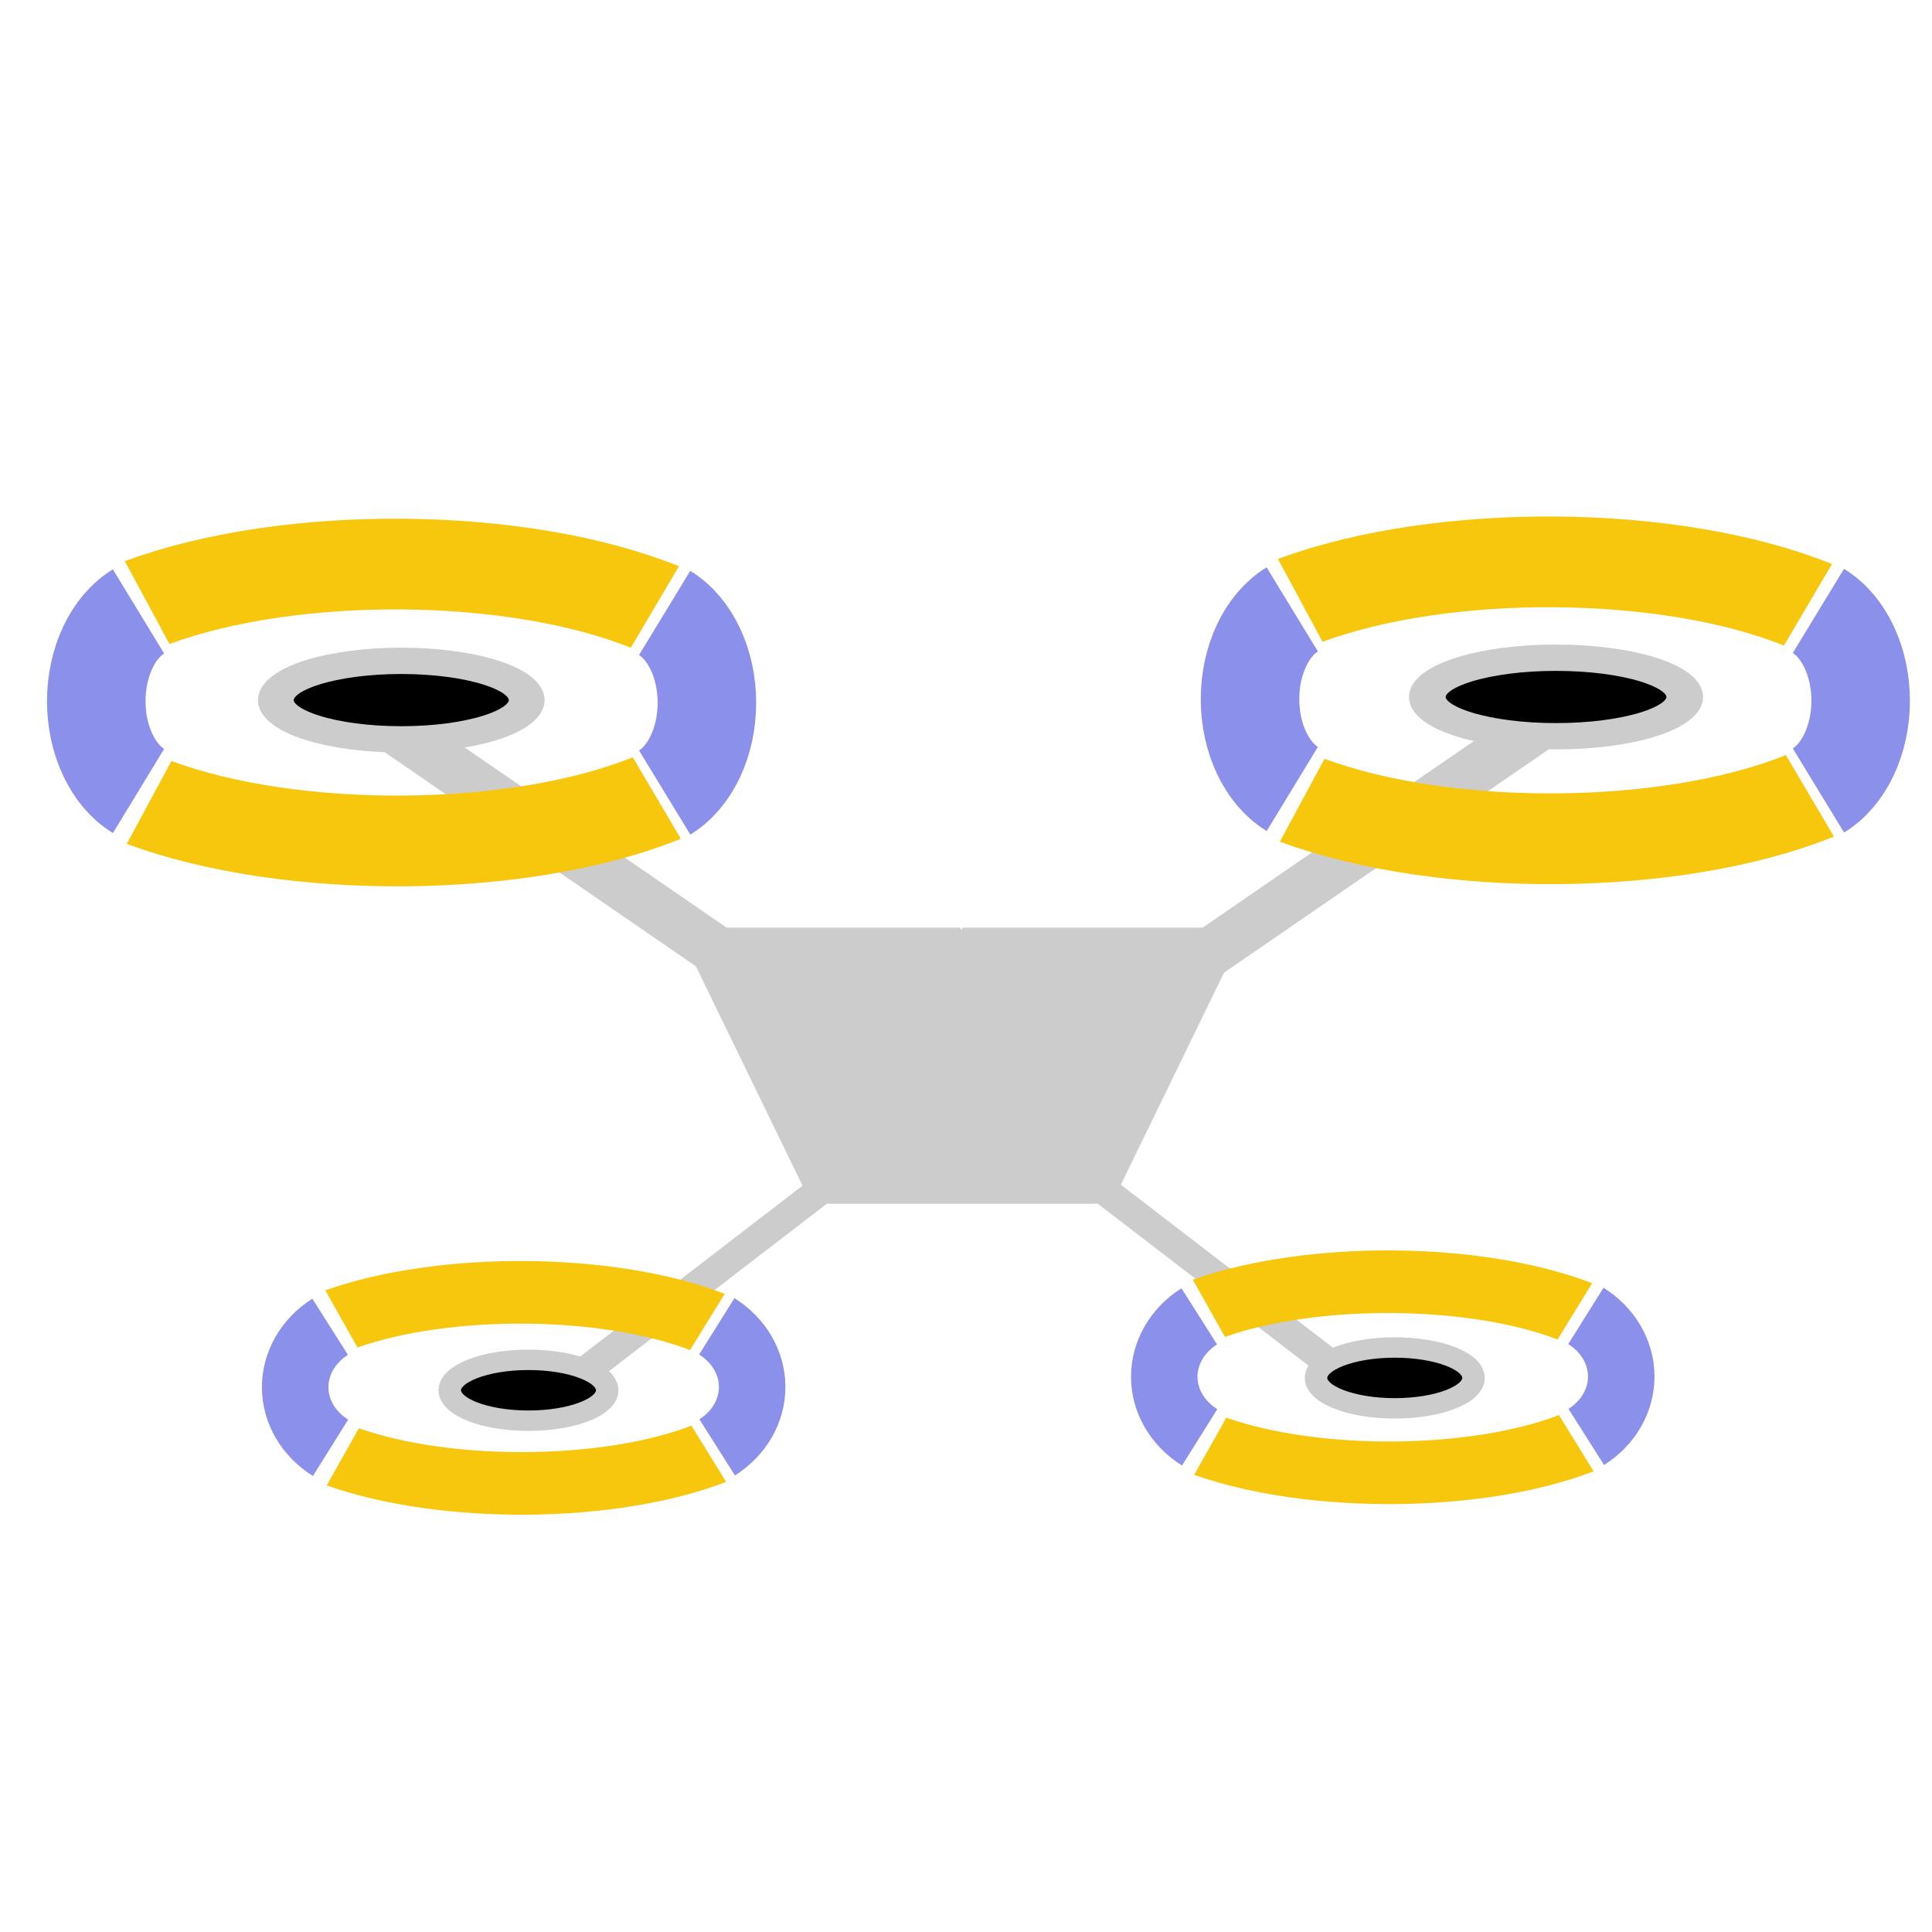
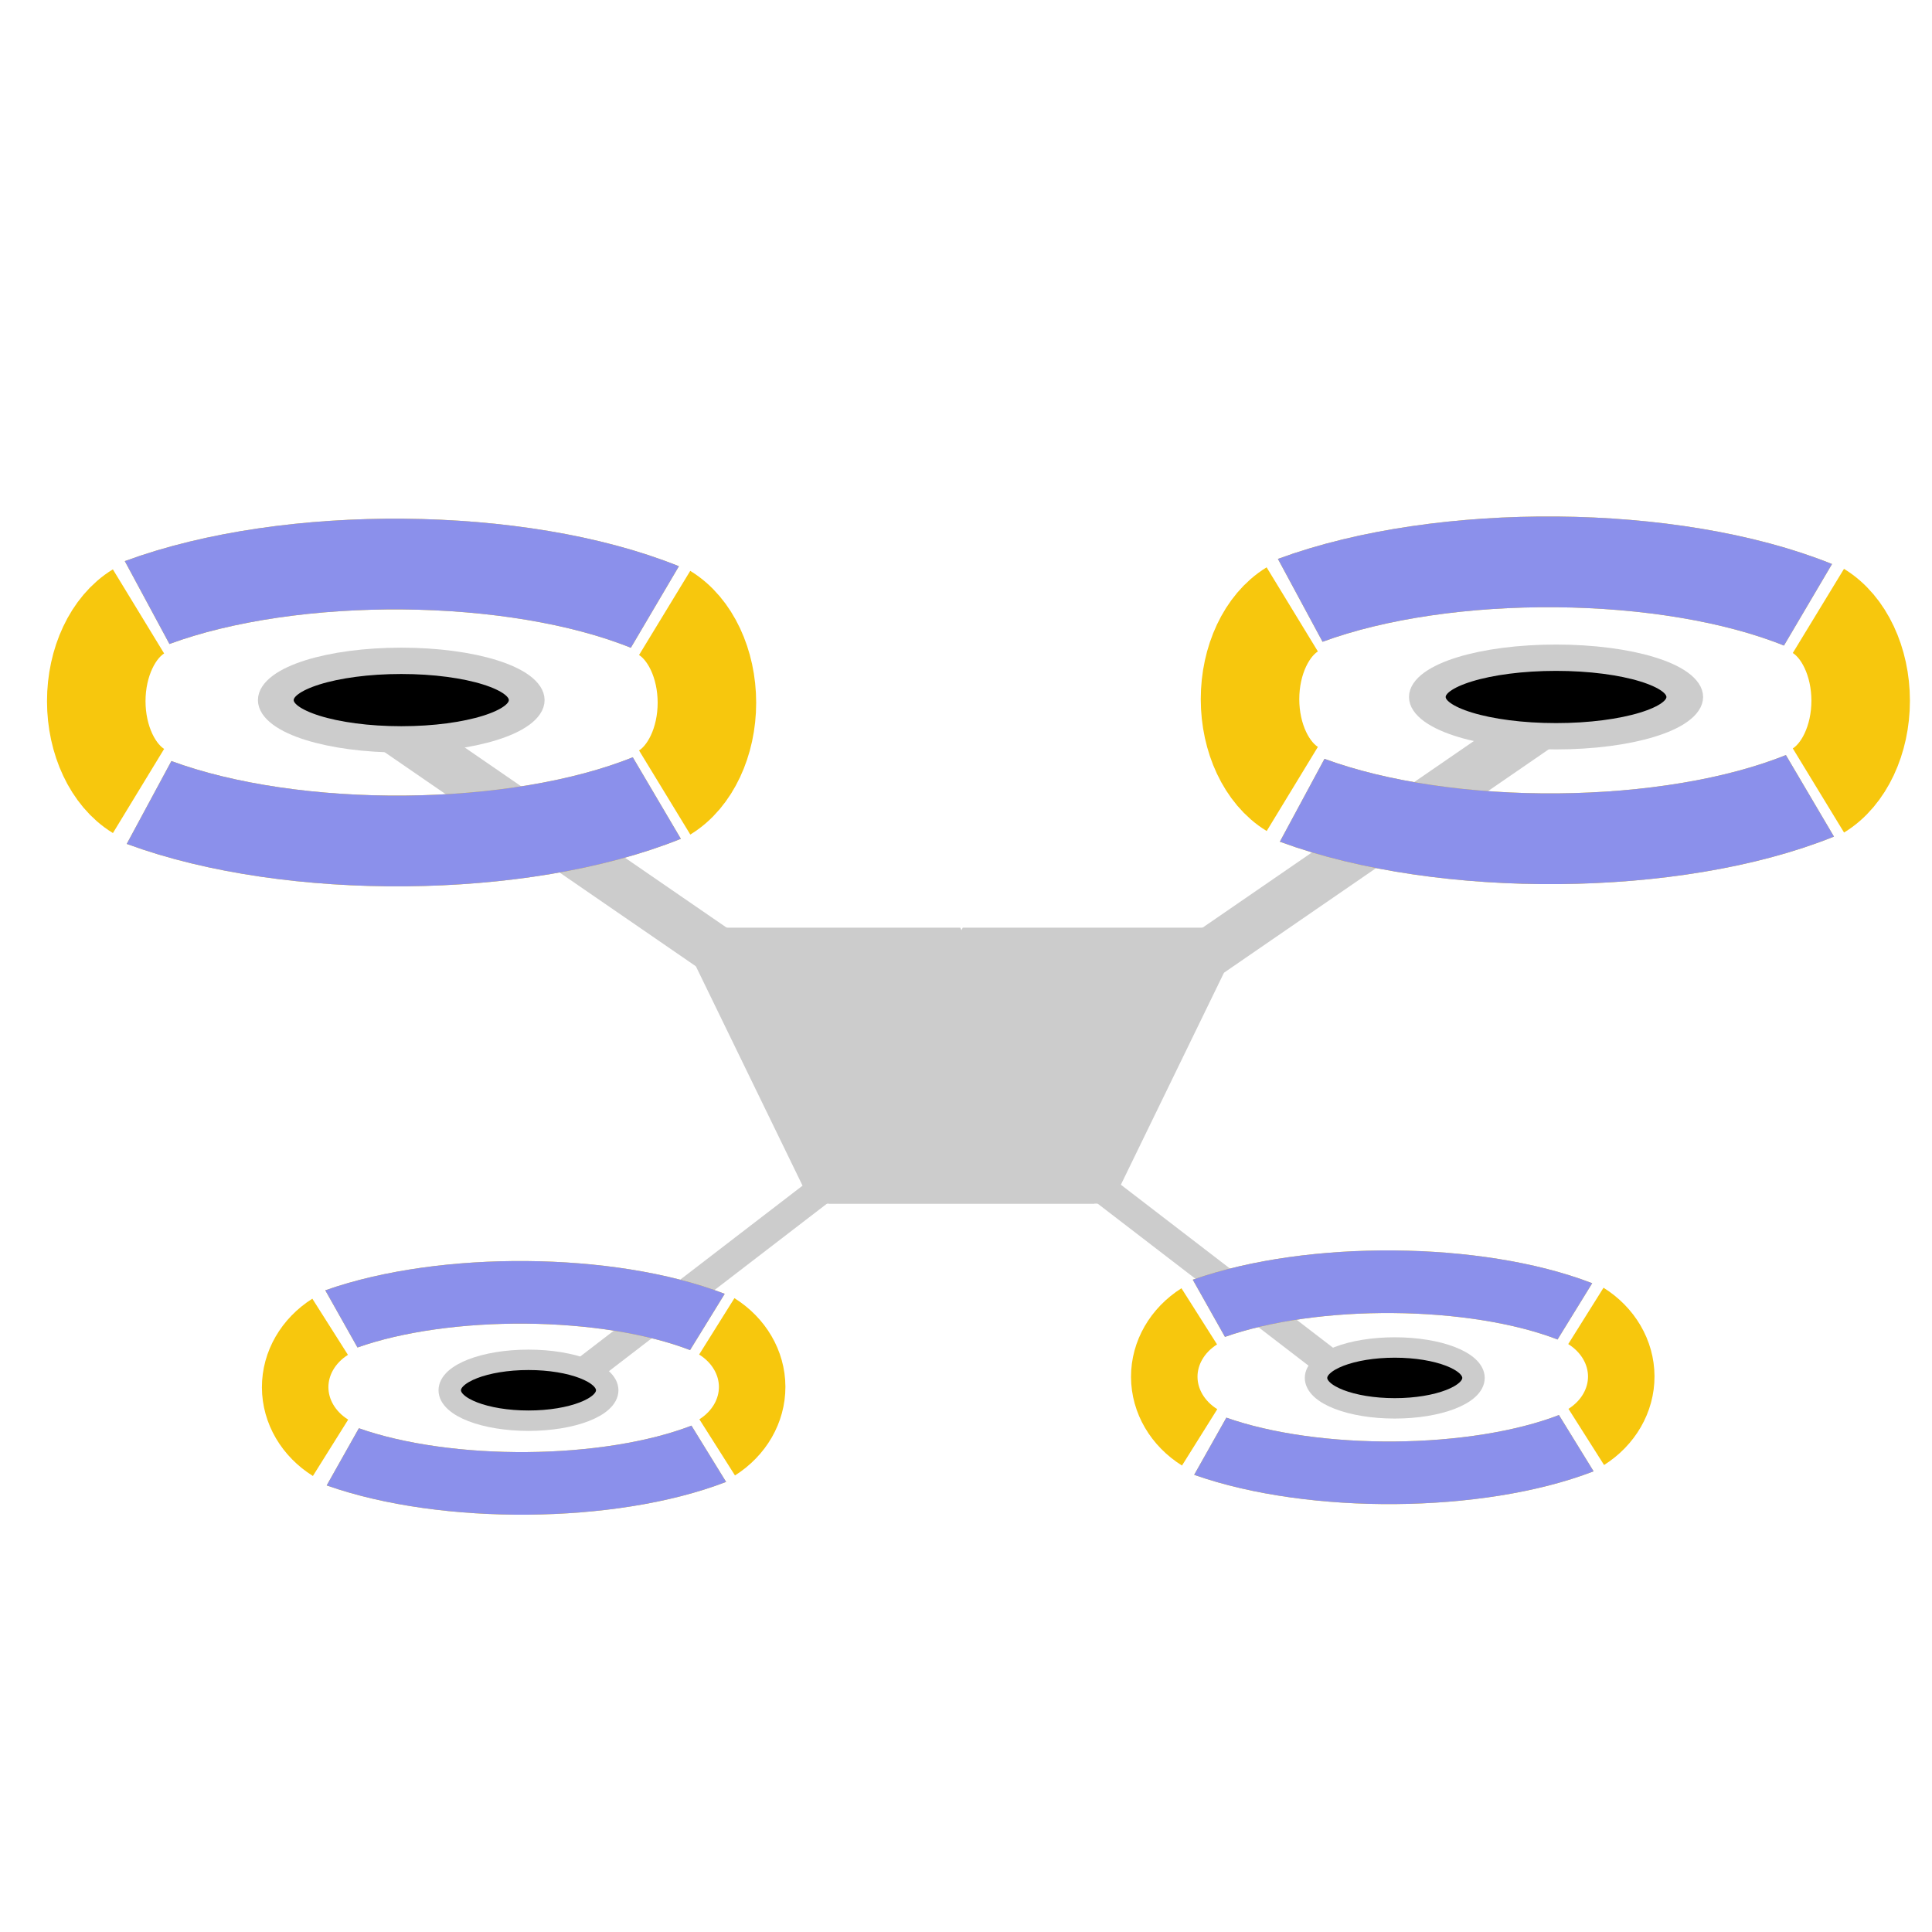
<svg xmlns="http://www.w3.org/2000/svg" width="500" height="500" id="svg2" version="1.1">
  <defs id="defs4" />
  <g id="layer1" transform="translate(0,-552.3622)">
    <g id="g3794" transform="matrix(0.6572875,0,0,0.6747096,118.9492,266.6526)" style="display:inline;fill:#cccccc;stroke:#cccccc;stroke-opacity:1">
      <rect ry="0" transform="matrix(1,0,0.4465994,0.894734,0,0)" y="878.302" x="-296.002" height="103.616" width="96.815" id="rect2985" style="display:inline;fill:#cccccc;fill-opacity:1;stroke:#cccccc;stroke-width:14.678;stroke-miterlimit:4;stroke-dasharray:none;stroke-opacity:1" />
      <rect ry="0" transform="matrix(-1,0,-0.4465994,0.894734,0,0)" y="878.302" x="-691.213" height="103.616" width="96.815" id="rect2985-1" style="display:inline;fill:#cccccc;fill-opacity:1;stroke:#cccccc;stroke-width:14.678;stroke-miterlimit:4;stroke-dasharray:none;stroke-opacity:1" />
    </g>
    <path style="fill:none;stroke:#cccccc;stroke-width:12.749;stroke-linecap:butt;stroke-linejoin:miter;stroke-miterlimit:4;stroke-opacity:1;stroke-dasharray:none" d="m 311.367,800.08 86.29,-59.36" id="path3798-2" />
    <path style="fill:none;stroke:#cccccc;stroke-width:7.542;stroke-linecap:butt;stroke-linejoin:miter;stroke-miterlimit:4;stroke-opacity:1;stroke-dasharray:none" d="M 215.822,857.722 149.654,908.567" id="path3798-7" />
    <path style="fill:none;stroke:#cccccc;stroke-width:7.542;stroke-linecap:butt;stroke-linejoin:miter;stroke-miterlimit:4;stroke-opacity:1;stroke-dasharray:none" d="m 285.945,860.544 66.168,50.845" id="path3798-7-8" />
    <path style="fill:none;stroke:#cccccc;stroke-width:12.749;stroke-linecap:butt;stroke-linejoin:miter;stroke-miterlimit:4;stroke-opacity:1;stroke-dasharray:none" d="M 184.755,797.905 98.464,738.545" id="path3798-2-1" />
    <path style="fill:#000000;fill-opacity:1;stroke:#cccccc;stroke-width:10;stroke-miterlimit:4;stroke-opacity:1;stroke-dasharray:none" id="path3872" d="m 116.129,169.758 c 0,8.24 -15.706,14.919 -35.081,14.919 -19.375,0 -35.081,-6.68 -35.081,-14.919 0,-8.24 15.706,-14.919 35.081,-14.919 19.375,0 35.081,6.68 35.081,14.919 z" transform="matrix(0.9254432,0,0,0.6812452,28.84059,617.9009)" />
    <path style="fill:#000000;fill-opacity:1;stroke:#cccccc;stroke-width:10;stroke-miterlimit:4;stroke-opacity:1;stroke-dasharray:none" id="path3872-7" d="m 116.129,169.758 c 0,8.24 -15.706,14.919 -35.081,14.919 -19.375,0 -35.081,-6.68 -35.081,-14.919 0,-8.24 15.706,-14.919 35.081,-14.919 19.375,0 35.081,6.68 35.081,14.919 z" transform="matrix(0.9495609,0,0,0.6812452,325.7435,617.0944)" />
    <path style="fill:#000000;fill-opacity:1;stroke:#cccccc;stroke-width:10;stroke-miterlimit:4;stroke-opacity:1;stroke-dasharray:none" id="path3872-7-1" d="m 116.129,169.758 c 0,8.24 -15.706,14.919 -35.081,14.919 -19.375,0 -35.081,-6.68 -35.081,-14.919 0,-8.24 15.706,-14.919 35.081,-14.919 19.375,0 35.081,6.68 35.081,14.919 z" transform="matrix(0.580844,0,0,0.5279305,313.8878,819.3466)" />
    <path style="fill:#000000;fill-opacity:1;stroke:#cccccc;stroke-width:10;stroke-miterlimit:4;stroke-opacity:1;stroke-dasharray:none" id="path3872-7-1-5" d="m 116.129,169.758 c 0,8.24 -15.706,14.919 -35.081,14.919 -19.375,0 -35.081,-6.68 -35.081,-14.919 0,-8.24 15.706,-14.919 35.081,-14.919 19.375,0 35.081,6.68 35.081,14.919 z" transform="matrix(0.580844,0,0,0.5279305,89.69421,822.5402)" />
  </g>
  <g id="layer3" style="display:inline">
    <g id="g3074" transform="translate(192.1217,-435.1843)" style="display:inline">
      <path transform="matrix(0.9274643,0,0,0.7674836,-205.264,498.8283)" d="M 197.448,186.174 A 100.658,47.368 0 0 1 55.765,187.673" id="path3928-3" style="fill:#000000;fill-opacity:0;stroke:#f7c70d;stroke-width:30.597;stroke-miterlimit:4;stroke-dasharray:none;stroke-opacity:1" />
      <path transform="matrix(0.9274643,0,0,-0.7674836,-205.7667,735.1617)" d="M 197.448,186.174 A 100.658,47.368 0 0 1 55.765,187.673" id="path3928-3-2" style="fill:#000000;fill-opacity:0;stroke:#f7c70d;stroke-width:30.597;stroke-miterlimit:4;stroke-dasharray:none;stroke-opacity:1" />
    </g>
    <g id="g3074-4" transform="translate(490.5462,-435.7552)" style="display:inline">
      <path transform="matrix(0.9274643,0,0,0.7674836,-205.264,498.8283)" d="M 197.448,186.174 A 100.658,47.368 0 0 1 55.765,187.673" id="path3928-3-25" style="display:inline;fill:#000000;fill-opacity:0;stroke:#f7c70d;stroke-width:30.597;stroke-miterlimit:4;stroke-dasharray:none;stroke-opacity:1" />
      <path transform="matrix(0.9274643,0,0,-0.7674836,-205.7667,735.1617)" d="M 197.448,186.174 A 100.658,47.368 0 0 1 55.765,187.673" id="path3928-3-2-9" style="display:inline;fill:#000000;fill-opacity:0;stroke:#f7c70d;stroke-width:30.597;stroke-miterlimit:4;stroke-dasharray:none;stroke-opacity:1" />
    </g>
    <g id="g3074-0" transform="matrix(0.7208236,0,0,0.6899919,199.39,-66.54331)">
      <path transform="matrix(0.9274643,0,0,0.7674836,-205.264,498.8283)" d="M 197.448,186.174 A 100.658,47.368 0 0 1 55.765,187.673" id="path3928-3-3" style="fill:#000000;fill-opacity:0;stroke:#f7c70d;stroke-width:30.597;stroke-miterlimit:4;stroke-dasharray:none;stroke-opacity:1" />
      <path transform="matrix(0.9274643,0,0,-0.7674836,-205.7667,735.1617)" d="M 197.448,186.174 A 100.658,47.368 0 0 1 55.765,187.673" id="path3928-3-2-0" style="fill:#000000;fill-opacity:0;stroke:#f7c70d;stroke-width:30.597;stroke-miterlimit:4;stroke-dasharray:none;stroke-opacity:1" />
    </g>
    <g id="g3074-0-9" transform="matrix(0.7208236,0,0,0.6899919,423.895,-69.28588)" style="display:inline">
      <path transform="matrix(0.9274643,0,0,0.7674836,-205.264,498.8283)" d="M 197.448,186.174 A 100.658,47.368 0 0 1 55.765,187.673" id="path3928-3-3-4" style="fill:#000000;fill-opacity:0;stroke:#f7c70d;stroke-width:30.597;stroke-miterlimit:4;stroke-dasharray:none;stroke-opacity:1" />
      <path transform="matrix(0.9274643,0,0,-0.7674836,-205.7667,735.1617)" d="M 197.448,186.174 A 100.658,47.368 0 0 1 55.765,187.673" id="path3928-3-2-0-5" style="fill:#000000;fill-opacity:0;stroke:#f7c70d;stroke-width:30.597;stroke-miterlimit:4;stroke-dasharray:none;stroke-opacity:1" />
    </g>
  </g>
-   <g id="g13315" style="display:none">
+   <g id="g13315" style="display:inline">
    <g id="g13295" transform="translate(192.1217,-435.1843)" style="display:inline">
      <path transform="matrix(0.9274643,0,0,0.7674836,-205.264,498.8283)" d="M 197.448,186.174 A 100.658,47.368 0 0 1 55.765,187.673" id="path13291" style="fill:#000000;fill-opacity:0;stroke:#8b90eb;stroke-width:30.597;stroke-miterlimit:4;stroke-dasharray:none;stroke-opacity:1" />
      <path transform="matrix(0.9274643,0,0,-0.7674836,-205.7667,735.1617)" d="M 197.448,186.174 A 100.658,47.368 0 0 1 55.765,187.673" id="path13293" style="fill:#000000;fill-opacity:0;stroke:#8b90eb;stroke-width:30.597;stroke-miterlimit:4;stroke-dasharray:none;stroke-opacity:1" />
    </g>
    <g id="g13301" transform="translate(490.5462,-435.7552)" style="display:inline">
      <path transform="matrix(0.9274643,0,0,0.7674836,-205.264,498.8283)" d="M 197.448,186.174 A 100.658,47.368 0 0 1 55.765,187.673" id="path13297" style="display:inline;fill:#000000;fill-opacity:0;stroke:#8b90eb;stroke-width:30.597;stroke-miterlimit:4;stroke-dasharray:none;stroke-opacity:1" />
      <path transform="matrix(0.9274643,0,0,-0.7674836,-205.7667,735.1617)" d="M 197.448,186.174 A 100.658,47.368 0 0 1 55.765,187.673" id="path13299" style="display:inline;fill:#000000;fill-opacity:0;stroke:#8b90eb;stroke-width:30.597;stroke-miterlimit:4;stroke-dasharray:none;stroke-opacity:1" />
    </g>
    <g id="g13307" transform="matrix(0.7208236,0,0,0.6899919,199.39,-66.54331)">
      <path transform="matrix(0.9274643,0,0,0.7674836,-205.264,498.8283)" d="M 197.448,186.174 A 100.658,47.368 0 0 1 55.765,187.673" id="path13303" style="fill:#000000;fill-opacity:0;stroke:#8b90eb;stroke-width:30.597;stroke-miterlimit:4;stroke-dasharray:none;stroke-opacity:1" />
      <path transform="matrix(0.9274643,0,0,-0.7674836,-205.7667,735.1617)" d="M 197.448,186.174 A 100.658,47.368 0 0 1 55.765,187.673" id="path13305" style="fill:#000000;fill-opacity:0;stroke:#8b90eb;stroke-width:30.597;stroke-miterlimit:4;stroke-dasharray:none;stroke-opacity:1" />
    </g>
    <g id="g13313" transform="matrix(0.7208236,0,0,0.6899919,423.895,-69.28588)" style="display:inline">
      <path transform="matrix(0.9274643,0,0,0.7674836,-205.264,498.8283)" d="M 197.448,186.174 A 100.658,47.368 0 0 1 55.765,187.673" id="path13309" style="fill:#000000;fill-opacity:0;stroke:#8b90eb;stroke-width:30.597;stroke-miterlimit:4;stroke-dasharray:none;stroke-opacity:1" />
      <path transform="matrix(0.9274643,0,0,-0.7674836,-205.7667,735.1617)" d="M 197.448,186.174 A 100.658,47.368 0 0 1 55.765,187.673" id="path13311" style="fill:#000000;fill-opacity:0;stroke:#8b90eb;stroke-width:30.597;stroke-miterlimit:4;stroke-dasharray:none;stroke-opacity:1" />
    </g>
  </g>
-   <g id="layer2" style="display:none">
+   <g id="layer2" style="display:inline">
    <path transform="matrix(0,1,1,0,0,-552.3622)" d="m 926.94,185.606 a 19.189,21.563 0 0 1 -15.685,9.053 19.189,21.563 0 0 1 -15.638,-9.155" id="path3928-3-2-0-5-3" style="display:inline;fill:#000000;fill-opacity:0;stroke:#f7c70d;stroke-width:17.208;stroke-miterlimit:4;stroke-dasharray:none;stroke-opacity:1" />
    <path transform="matrix(0,1,1,0,0,0)" d="m 205.098,172.018 a 25.372,18.284 0 0 1 -23.238,10.931 25.372,18.284 0 0 1 -23.229,-10.941" id="path3928-3-2-0-5-3-3" style="display:inline;fill:#000000;fill-opacity:0;stroke:#f7c70d;stroke-width:25.496;stroke-miterlimit:4;stroke-dasharray:none;stroke-opacity:1" />
    <path transform="matrix(0,-1,-1,0,0,0)" d="m -158.235,-35.844 a 25.372,18.284 0 0 1 -23.238,10.931 25.372,18.284 0 0 1 -23.229,-10.941" id="path3928-3-2-0-5-3-3-5" style="display:inline;fill:#000000;fill-opacity:0;stroke:#f7c70d;stroke-width:25.496;stroke-miterlimit:4;stroke-dasharray:none;stroke-opacity:1" />
    <path transform="matrix(0,1,1,0,0,0)" d="m 204.575,470.608 a 25.372,18.284 0 0 1 -23.238,10.931 25.372,18.284 0 0 1 -23.229,-10.941" id="path3928-3-2-0-5-3-3-6" style="display:inline;fill:#000000;fill-opacity:0;stroke:#f7c70d;stroke-width:25.496;stroke-miterlimit:4;stroke-dasharray:none;stroke-opacity:1" />
    <path transform="matrix(0,-1,-1,0,0,0)" d="m -157.712,-334.435 a 25.372,18.284 0 0 1 -23.238,10.931 25.372,18.284 0 0 1 -23.229,-10.941" id="path3928-3-2-0-5-3-3-5-2" style="display:inline;fill:#000000;fill-opacity:0;stroke:#f7c70d;stroke-width:25.496;stroke-miterlimit:4;stroke-dasharray:none;stroke-opacity:1" />
    <path transform="matrix(0,-1,-1,0,0,0)" d="m -343.368,-85.441 a 19.189,21.563 0 0 1 -15.685,9.053 19.189,21.563 0 0 1 -15.638,-9.155" id="path3928-3-2-0-5-3-6" style="display:inline;fill:#000000;fill-opacity:0;stroke:#f7c70d;stroke-width:17.208;stroke-miterlimit:4;stroke-dasharray:none;stroke-opacity:1" />
    <path transform="matrix(0,1,1,0,0,0)" d="m 371.877,410.527 a 19.189,21.563 0 0 1 -15.685,9.053 19.189,21.563 0 0 1 -15.638,-9.155" id="path3928-3-2-0-5-3-7" style="display:inline;fill:#000000;fill-opacity:0;stroke:#f7c70d;stroke-width:17.208;stroke-miterlimit:4;stroke-dasharray:none;stroke-opacity:1" />
    <path transform="matrix(0,-1,-1,0,0,0)" d="m -340.666,-310.363 a 19.189,21.563 0 0 1 -15.685,9.053 19.189,21.563 0 0 1 -15.638,-9.155" id="path3928-3-2-0-5-3-6-5" style="display:inline;fill:#000000;fill-opacity:0;stroke:#f7c70d;stroke-width:17.208;stroke-miterlimit:4;stroke-dasharray:none;stroke-opacity:1" />
  </g>
-   <g id="g10364" style="display:inline">
+   <g id="g10364" style="display:none">
    <path transform="matrix(0,1,1,0,0,-552.3622)" d="m 926.94,185.606 a 19.189,21.563 0 0 1 -15.685,9.053 19.189,21.563 0 0 1 -15.638,-9.155" id="path10348" style="display:inline;fill:#000000;fill-opacity:0;stroke:#8b90eb;stroke-width:17.208;stroke-miterlimit:4;stroke-dasharray:none;stroke-opacity:1" />
    <path transform="matrix(0,1,1,0,0,0)" d="m 205.098,172.018 a 25.372,18.284 0 0 1 -23.238,10.931 25.372,18.284 0 0 1 -23.229,-10.941" id="path10350" style="display:inline;fill:#000000;fill-opacity:0;stroke:#8b90eb;stroke-width:25.496;stroke-miterlimit:4;stroke-dasharray:none;stroke-opacity:1" />
    <path transform="matrix(0,-1,-1,0,0,0)" d="m -158.235,-35.844 a 25.372,18.284 0 0 1 -23.238,10.931 25.372,18.284 0 0 1 -23.229,-10.941" id="path10352" style="display:inline;fill:#000000;fill-opacity:0;stroke:#8b90eb;stroke-width:25.496;stroke-miterlimit:4;stroke-dasharray:none;stroke-opacity:1" />
    <path transform="matrix(0,1,1,0,0,0)" d="m 204.575,470.608 a 25.372,18.284 0 0 1 -23.238,10.931 25.372,18.284 0 0 1 -23.229,-10.941" id="path10354" style="display:inline;fill:#000000;fill-opacity:0;stroke:#8b90eb;stroke-width:25.496;stroke-miterlimit:4;stroke-dasharray:none;stroke-opacity:1" />
    <path transform="matrix(0,-1,-1,0,0,0)" d="m -157.712,-334.435 a 25.372,18.284 0 0 1 -23.238,10.931 25.372,18.284 0 0 1 -23.229,-10.941" id="path10356" style="display:inline;fill:#000000;fill-opacity:0;stroke:#8b90eb;stroke-width:25.496;stroke-miterlimit:4;stroke-dasharray:none;stroke-opacity:1" />
    <path transform="matrix(0,-1,-1,0,0,0)" d="m -343.368,-85.441 a 19.189,21.563 0 0 1 -15.685,9.053 19.189,21.563 0 0 1 -15.638,-9.155" id="path10358" style="display:inline;fill:#000000;fill-opacity:0;stroke:#8b90eb;stroke-width:17.208;stroke-miterlimit:4;stroke-dasharray:none;stroke-opacity:1" />
    <path transform="matrix(0,1,1,0,0,0)" d="m 371.877,410.527 a 19.189,21.563 0 0 1 -15.685,9.053 19.189,21.563 0 0 1 -15.638,-9.155" id="path10360" style="display:inline;fill:#000000;fill-opacity:0;stroke:#8b90eb;stroke-width:17.208;stroke-miterlimit:4;stroke-dasharray:none;stroke-opacity:1" />
    <path transform="matrix(0,-1,-1,0,0,0)" d="m -340.666,-310.363 a 19.189,21.563 0 0 1 -15.685,9.053 19.189,21.563 0 0 1 -15.638,-9.155" id="path10362" style="display:inline;fill:#000000;fill-opacity:0;stroke:#8b90eb;stroke-width:17.208;stroke-miterlimit:4;stroke-dasharray:none;stroke-opacity:1" />
  </g>
</svg>
